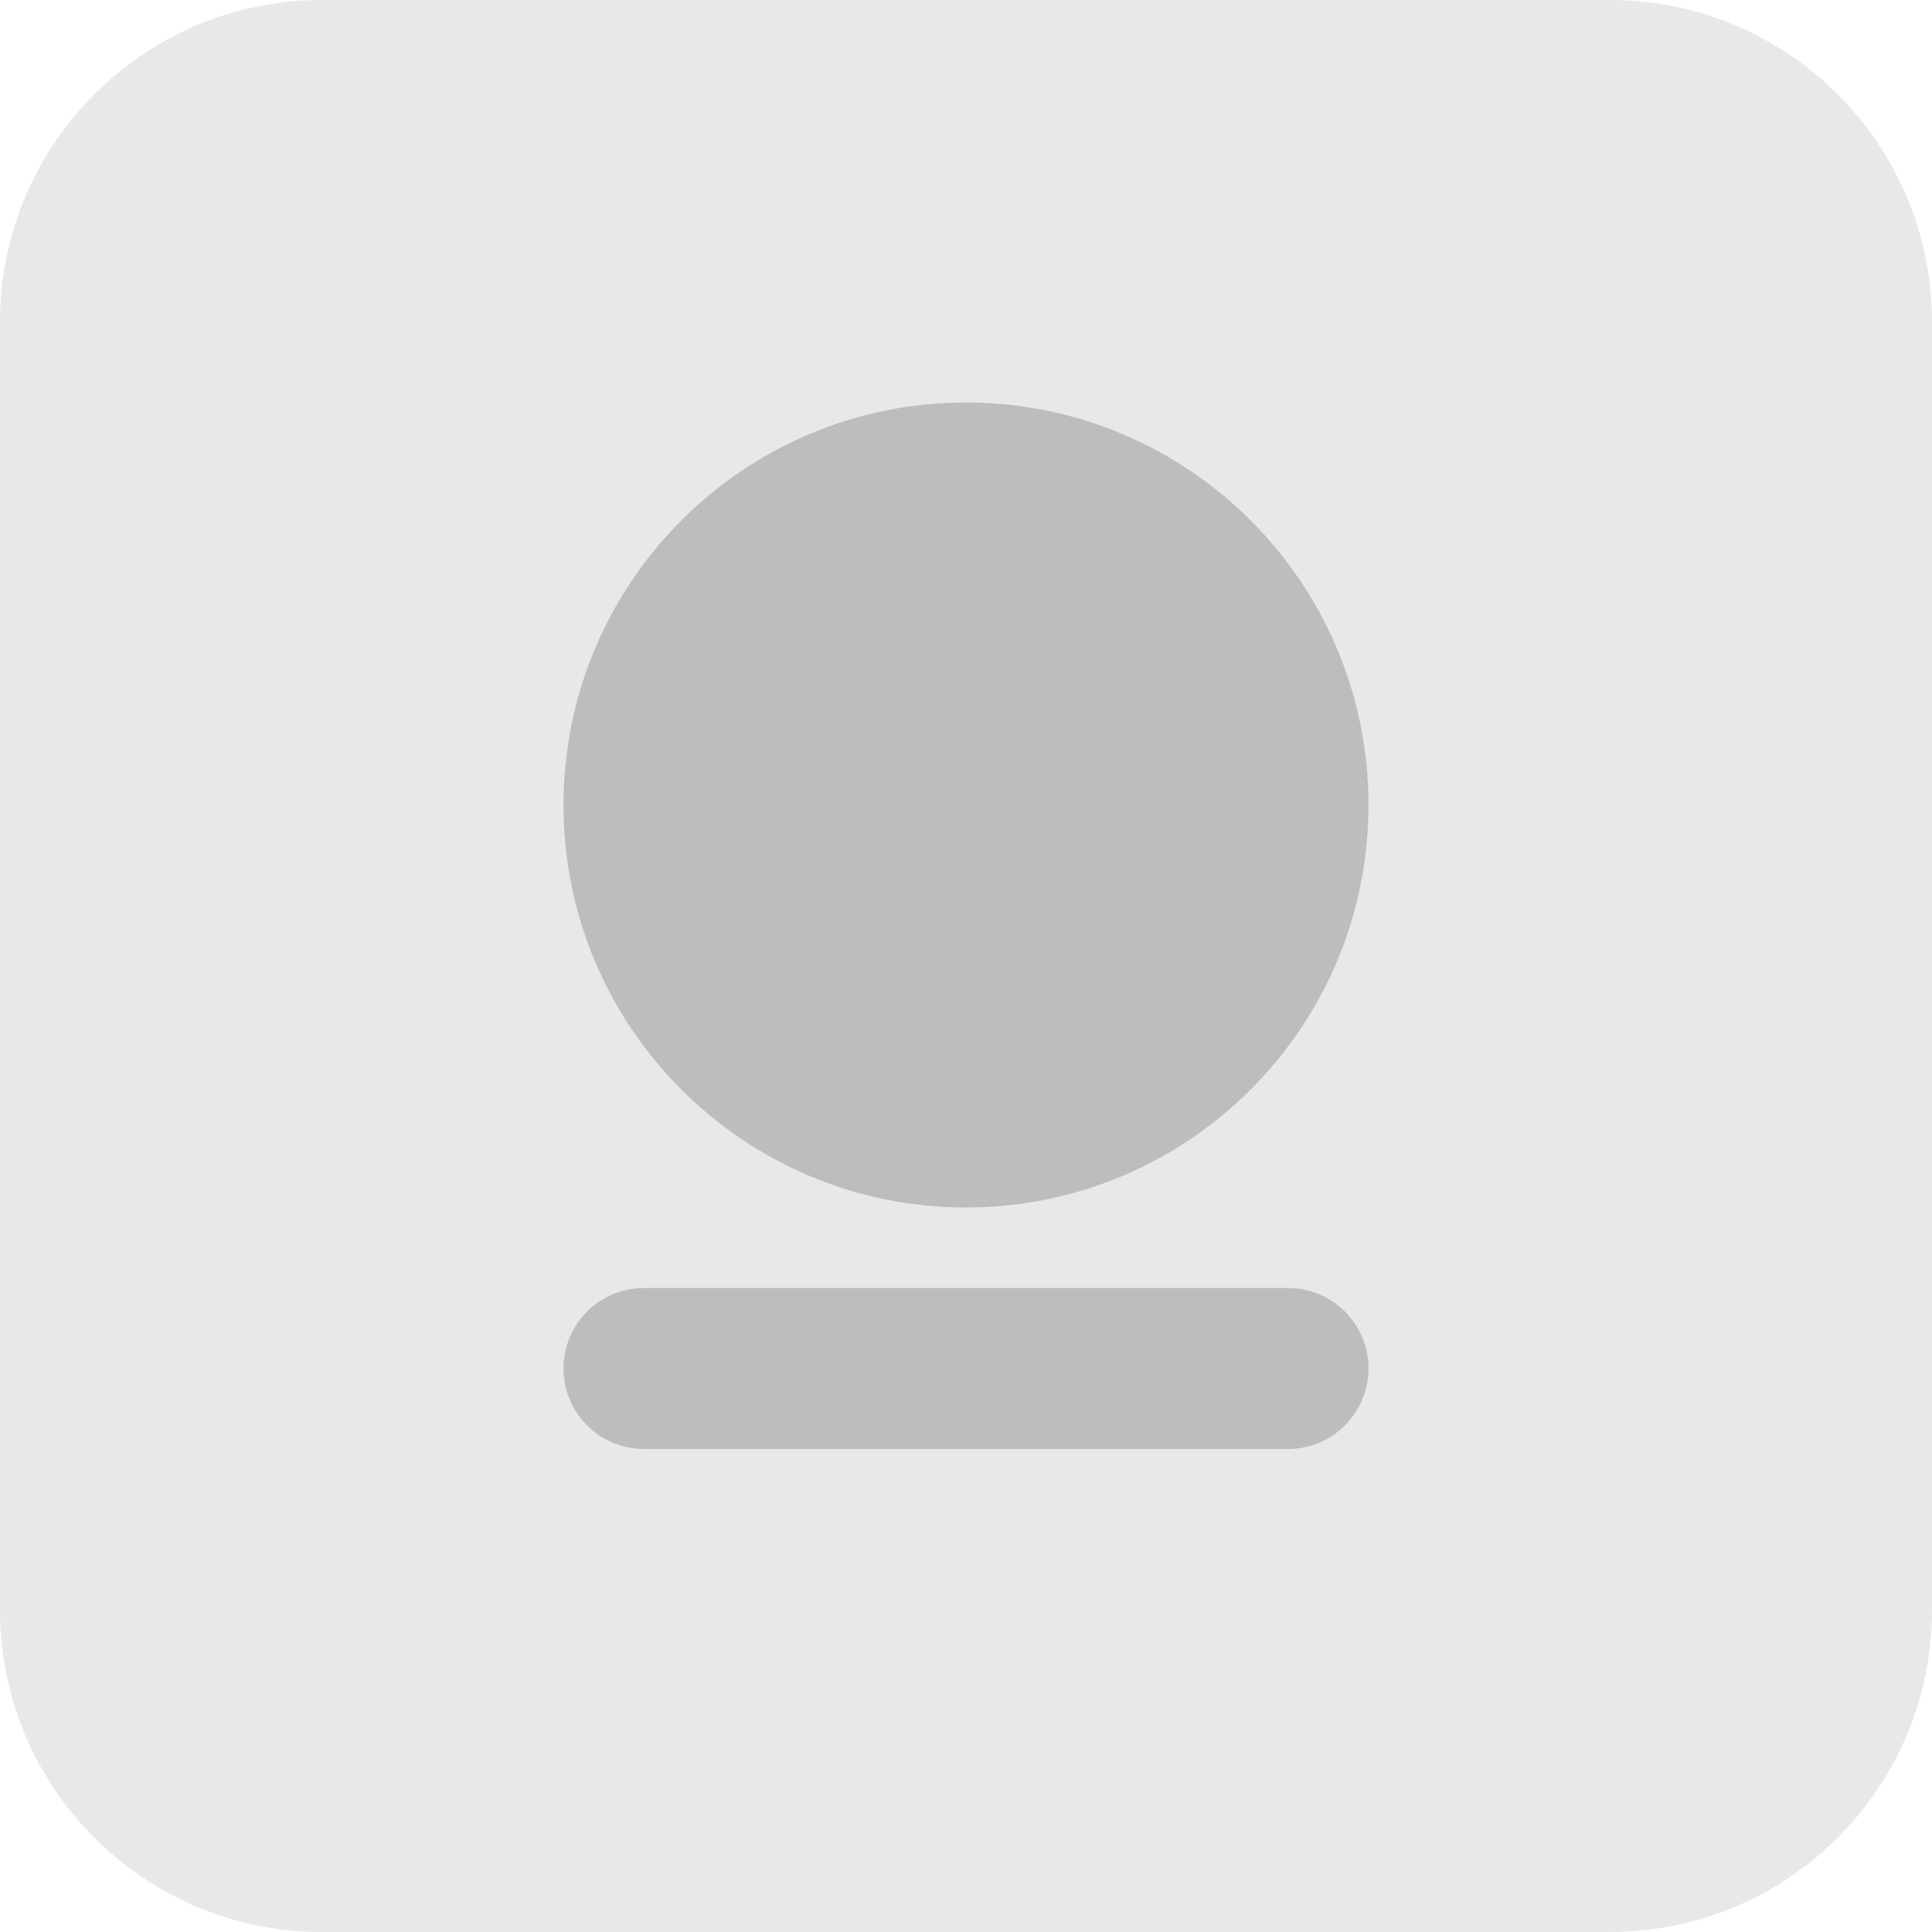
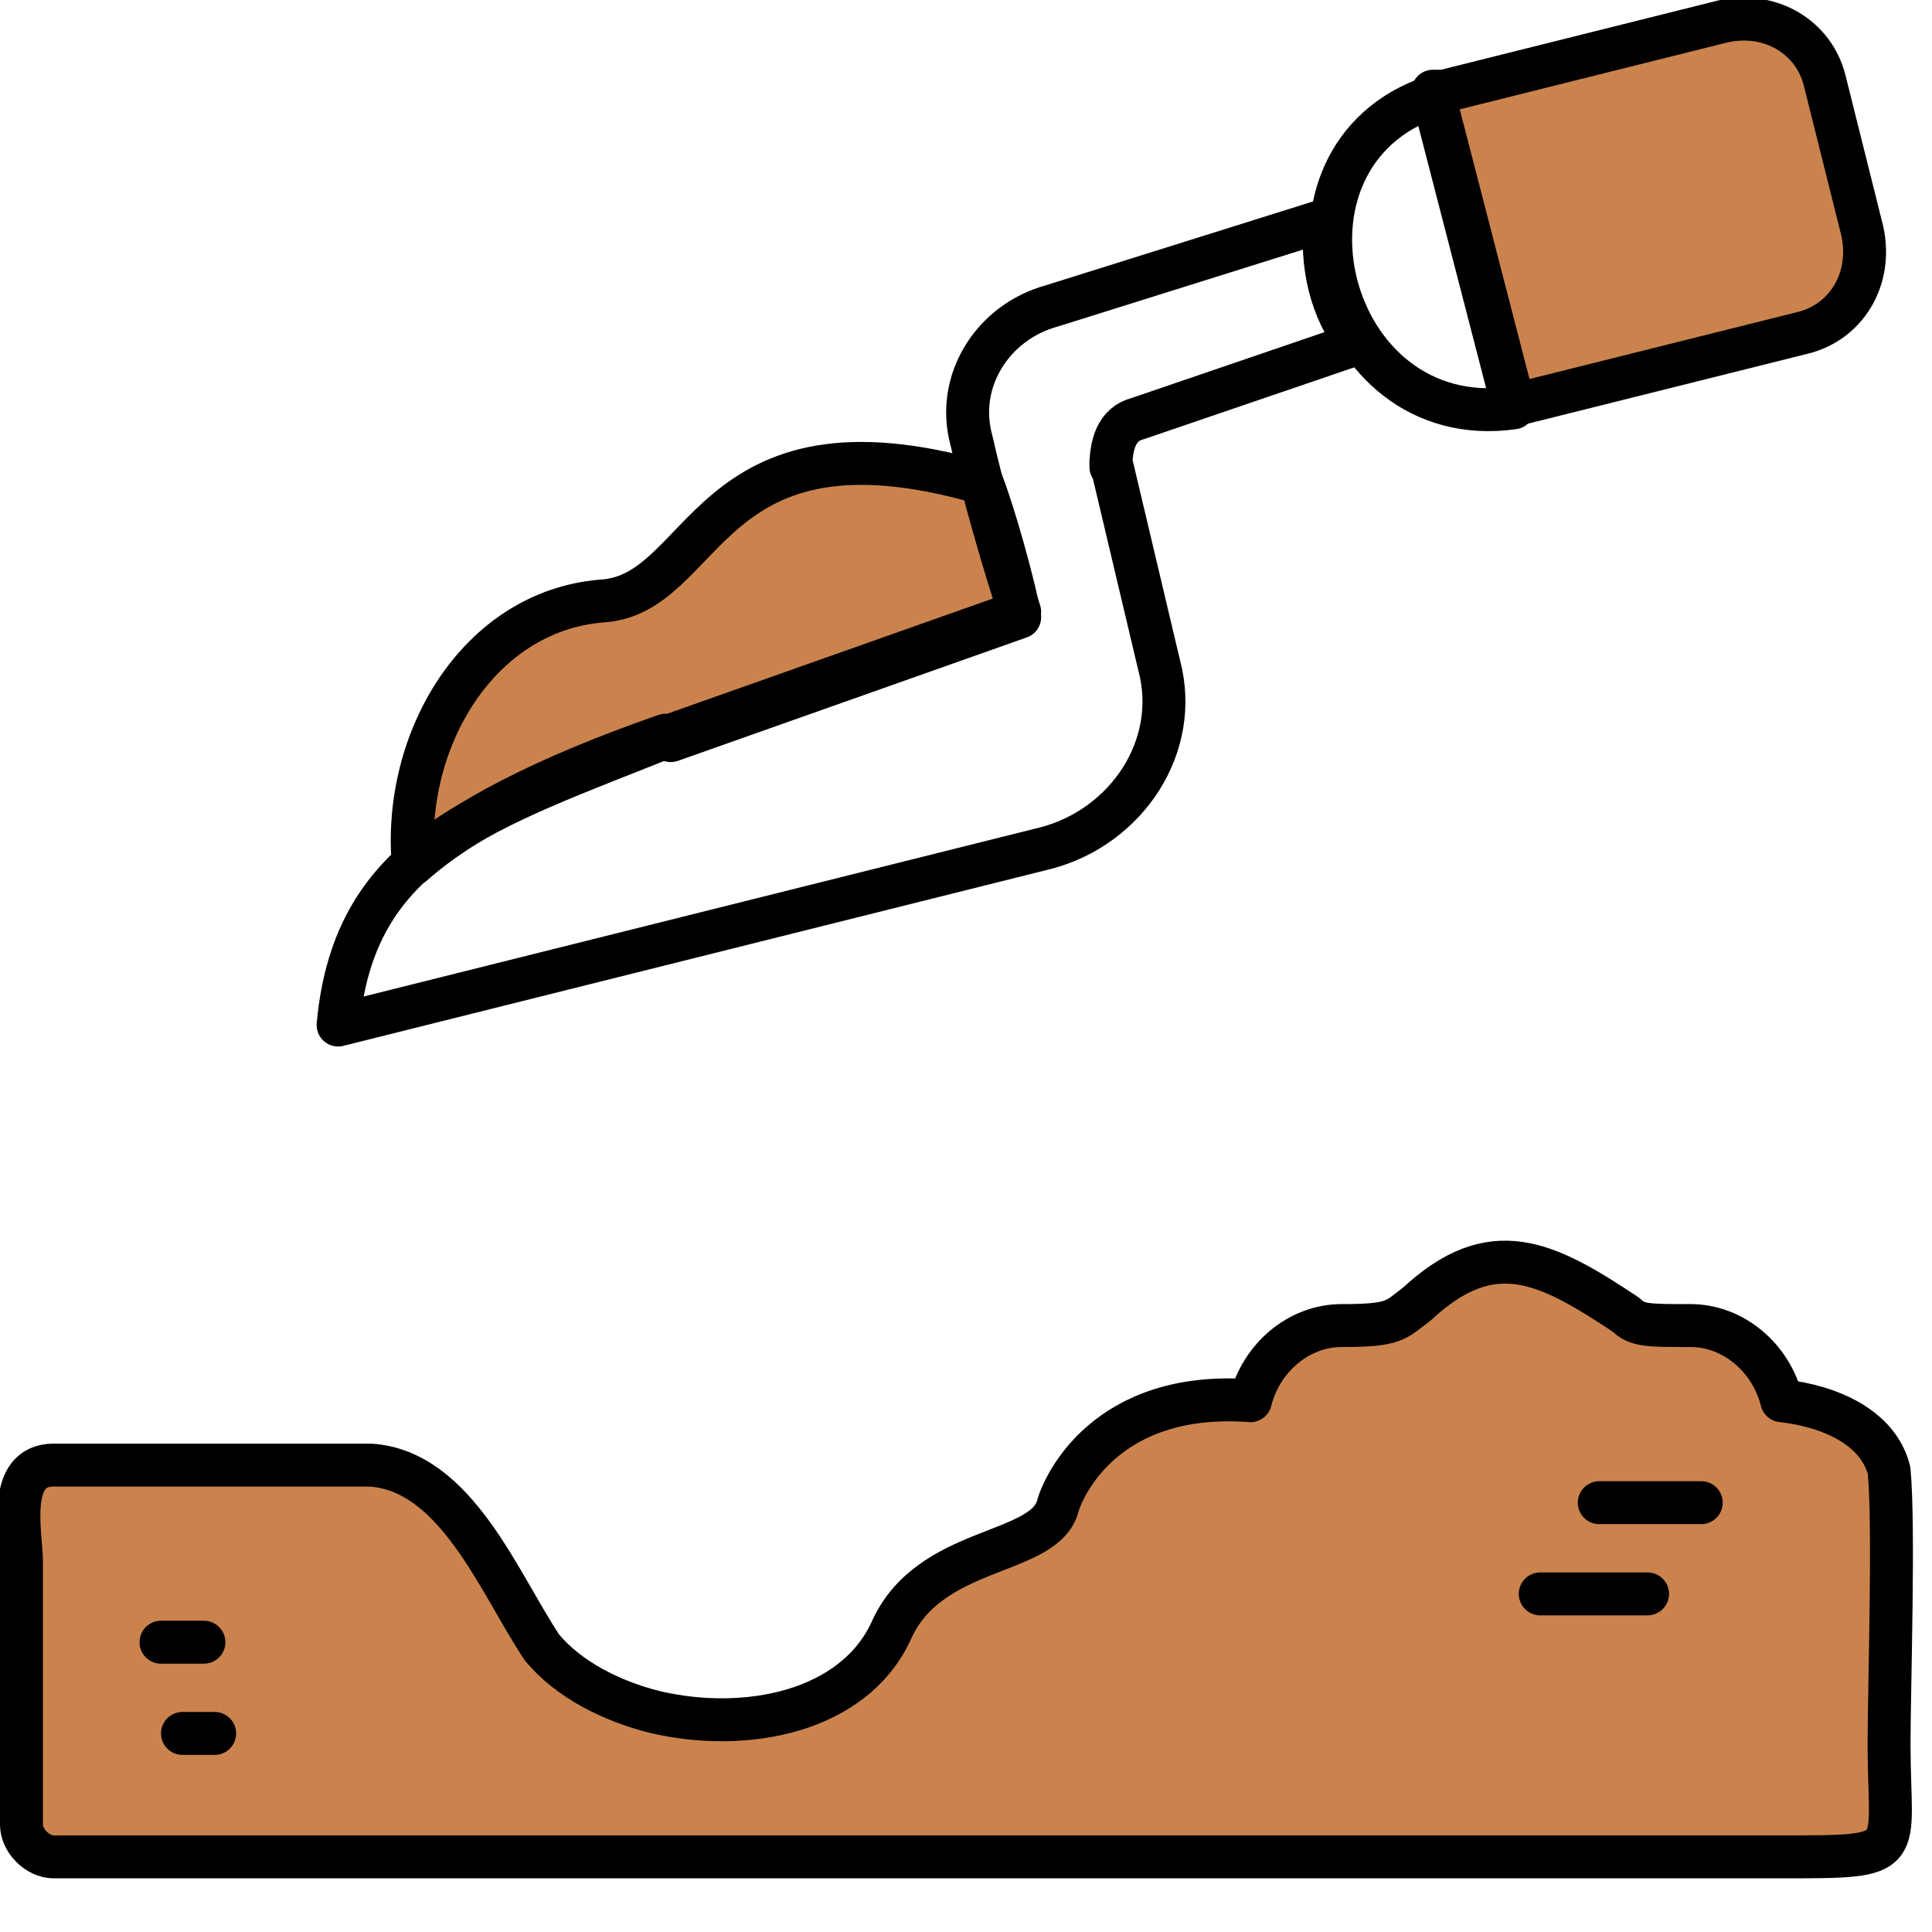
- <svg xmlns="http://www.w3.org/2000/svg" width="48" height="48" viewBox="0 0 48 48">
-   <rect width="48" height="48" rx="8" fill="#E8E8E8" />
-   <circle cx="24" cy="20" r="10" fill="#BDBDBD" />
-   <rect x="14" y="32" width="20" height="4" rx="2" fill="#BDBDBD" />
+ <svg xmlns="http://www.w3.org/2000/svg" id="Layer_1" version="1.1" viewBox="0 0 36 36">
+   <defs>
+     <style>
+       .st0 {
+         fill: none;
+       }
+ 
+       .st0, .st1 {
+         stroke: #000;
+         stroke-linecap: round;
+         stroke-linejoin: round;
+         stroke-width: .8px;
+       }
+ 
+       .st1 {
+         fill: #cb834e;
+       }
+     </style>
+   </defs>
+   <path class="st1" d="M35.2,27.4c-.2-.8-1.1-1.2-2-1.3-.2-.8-.9-1.4-1.7-1.4s-1,0-1.2-.2c-1.5-1-2.5-1.5-3.9-.2-.4.3-.4.4-1.4.4-.8,0-1.5.6-1.7,1.4-2.7-.2-3.5,1.6-3.6,2-.3.9-2.4.7-3.1,2.3-.7,1.5-2.7,1.9-4.4,1.5-.8-.2-1.6-.6-2.1-1.2-.8-1.2-1.6-3.3-3.2-3.4H1c-.9,0-.6,1.3-.6,1.8v4.9c0,.3.3.6.6.6h32.2c2.4,0,2,0,2-2.1,0-1,.1-4.1,0-5.1h0Z" />
+   <line class="st0" x1="29.8" y1="28" x2="31.7" y2="28" />
+   <line class="st0" x1="28.7" y1="29.7" x2="30.7" y2="29.7" />
+   <line class="st0" x1="3" y1="30.6" x2="3.8" y2="30.6" />
+   <line class="st0" x1="3.4" y1="32.3" x2="4" y2="32.3" />
+   <path class="st1" d="M12.5,13.8l6.5-2.3c-.1-.6-.5-2-.7-2.5-5.2-1.5-5.1,2.1-7.1,2.2-2.3.2-3.7,2.6-3.5,4.9.9-.8,2.4-1.6,4.7-2.4Z" />
+   <path class="st0" d="M20.7,8.7c0-.4.1-.8.5-.9l4.1-1.4c-.5-.6-.7-1.5-.6-2.3l-5.1,1.6c-1.1.3-1.8,1.4-1.5,2.5.2.9.6,2.3.9,3.2l-6.5,2.3c-3.5,1.4-5.9,2.1-6.2,5.4l13.2-3.3c1.5-.4,2.5-1.9,2.1-3.4l-.9-3.8h0Z" />
+   <path class="st0" d="M26.7,1.8c-3.3,1.1-2,6.3,1.5,5.8l-1.5-5.8Z" />
+   <path class="st1" d="M34.7,4.3l-.7-2.8c-.2-.8-1-1.3-1.9-1.1l-5.2,1.3c0,0-.1,0-.2,0l1.5,5.8c0,0,.1,0,.2,0l5.2-1.3c.8-.2,1.3-1,1.1-1.9h0Z" />
</svg>
